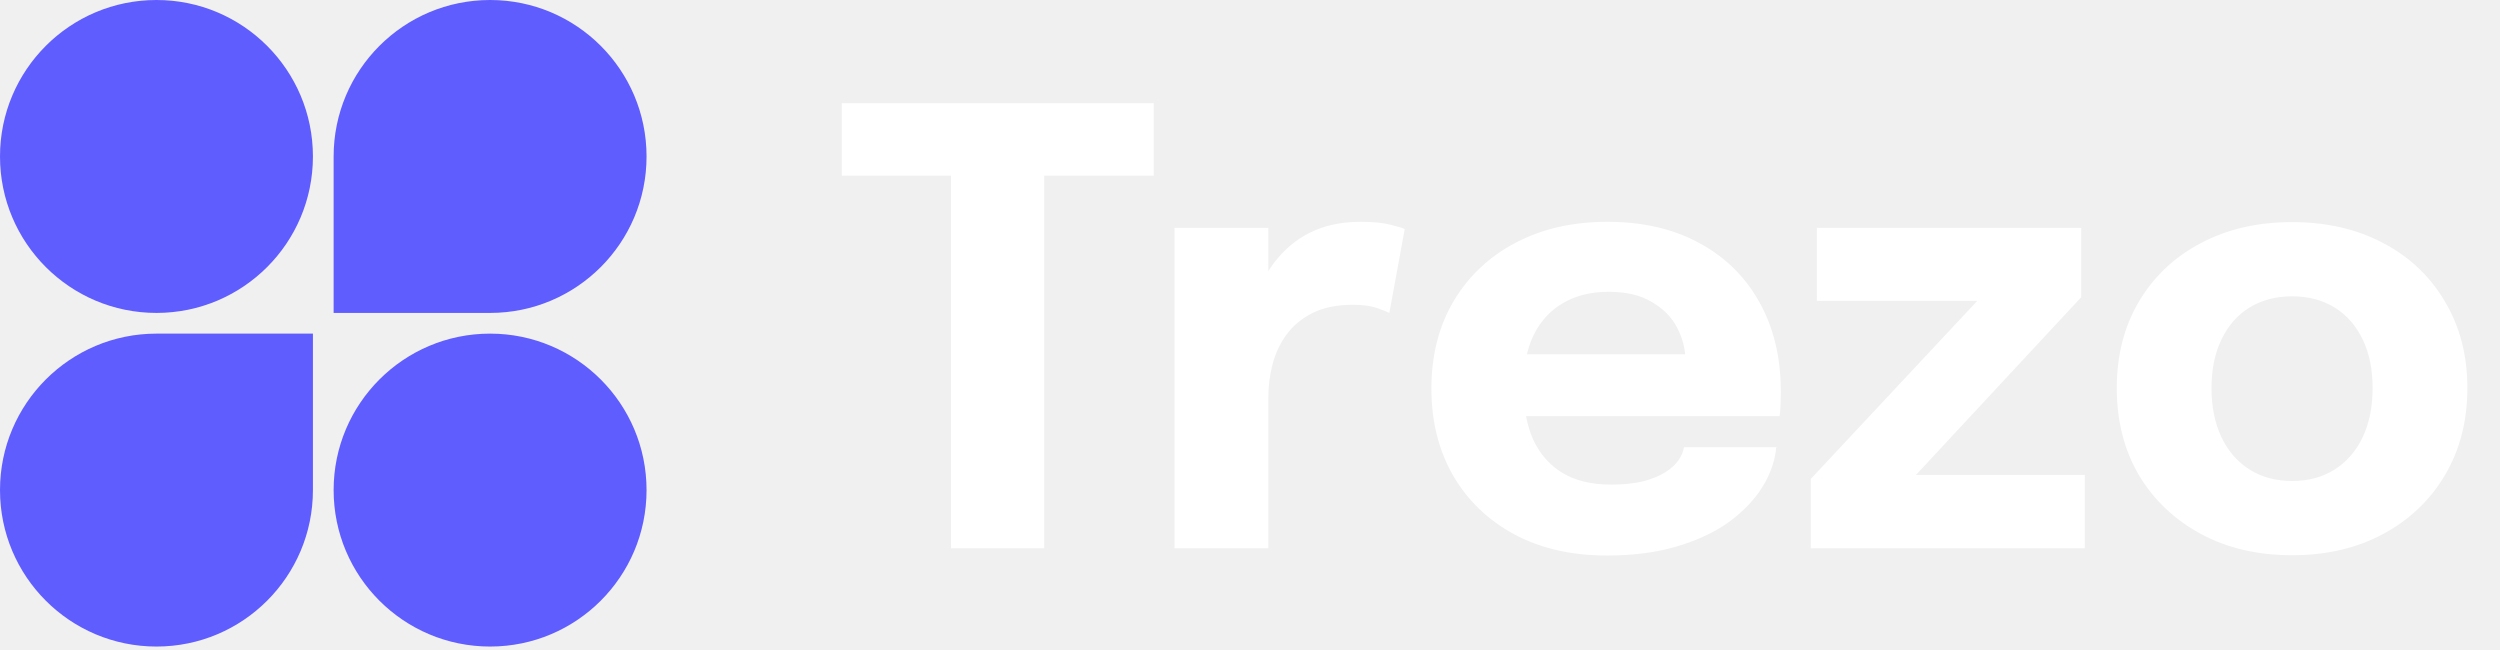
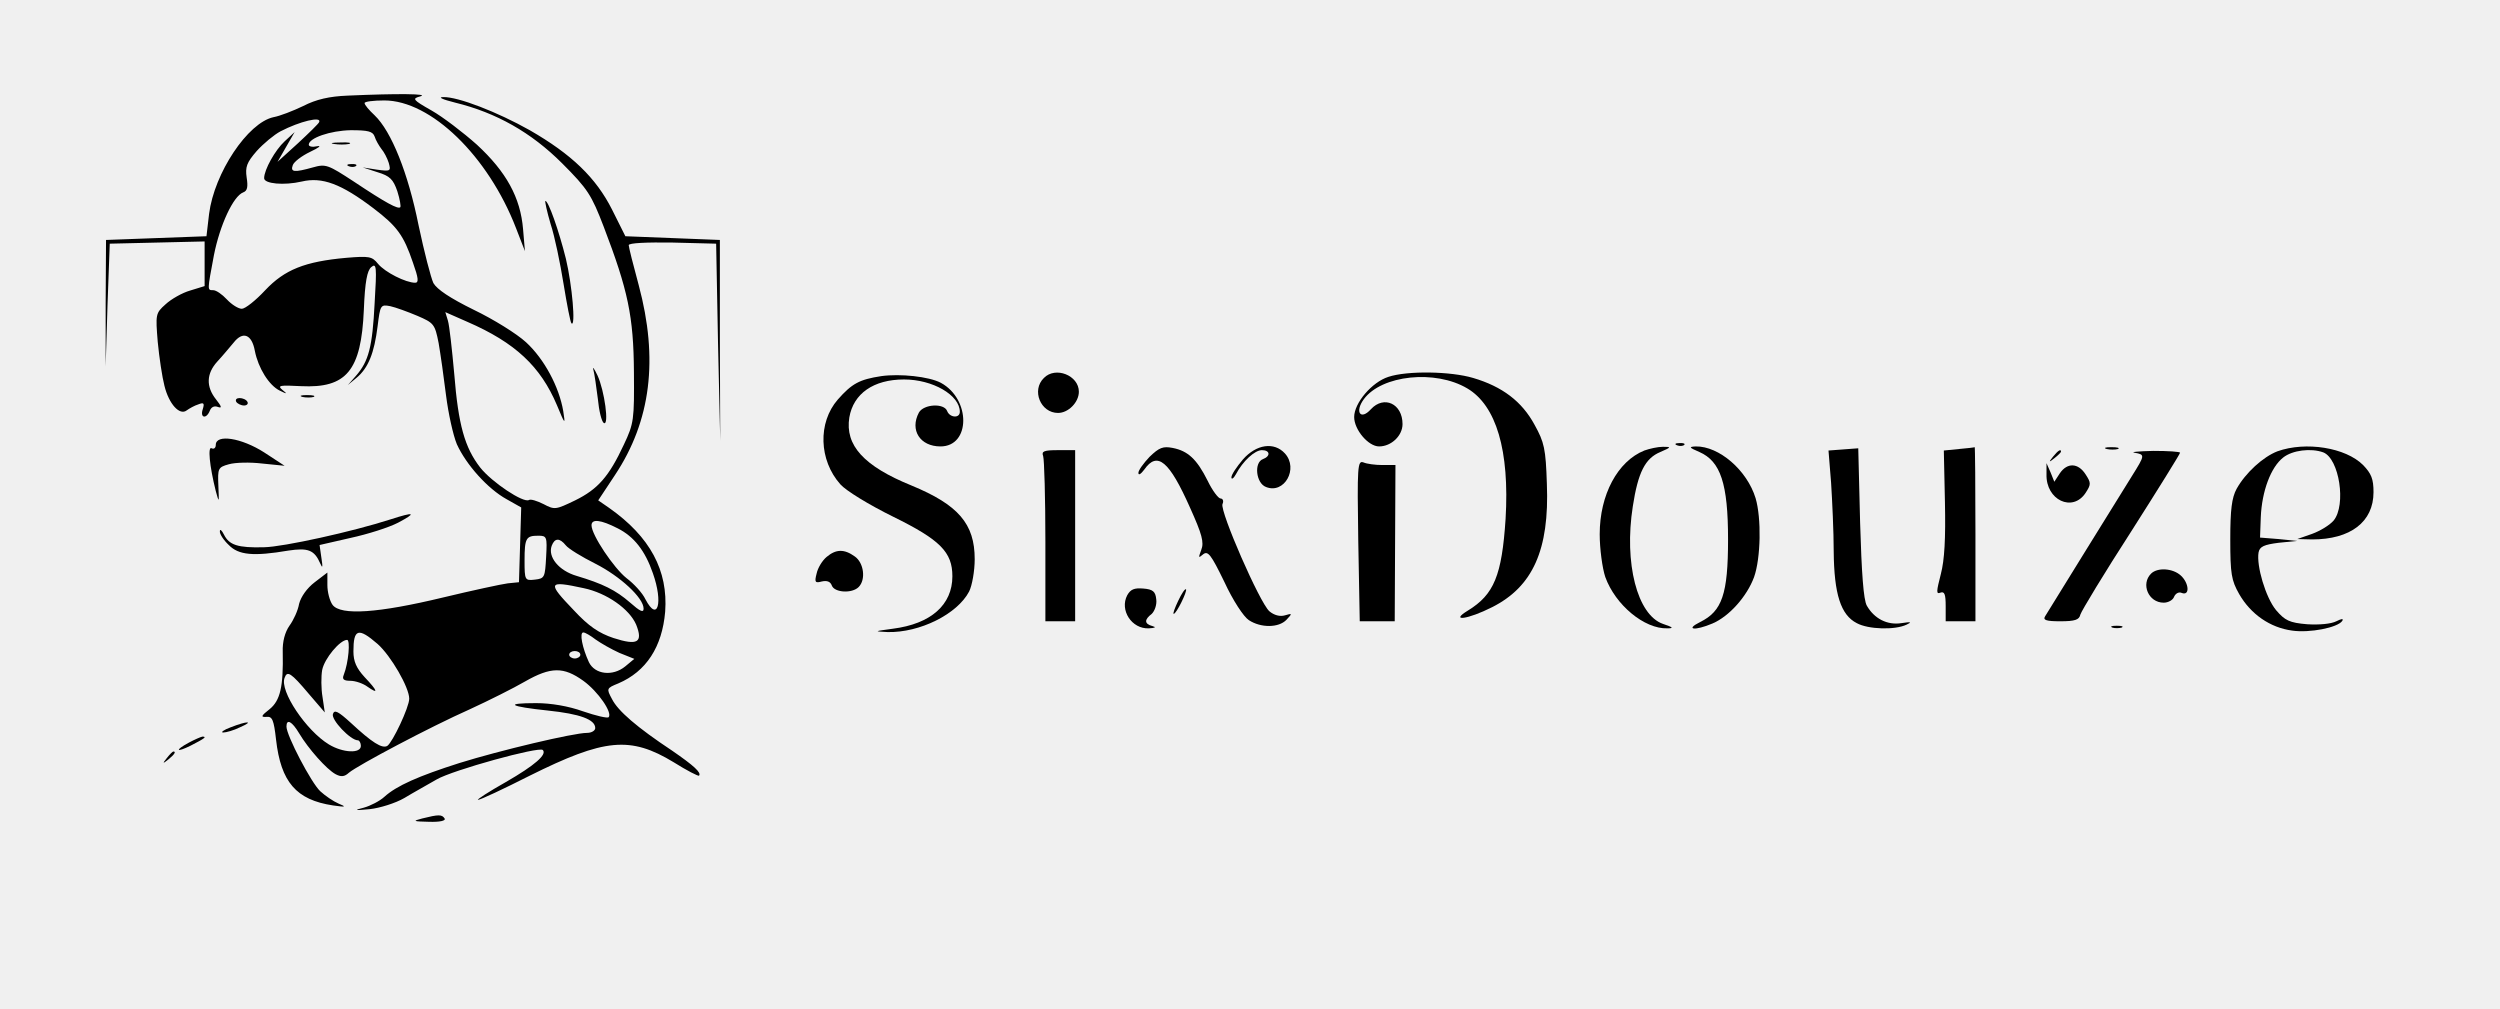
- <svg xmlns="http://www.w3.org/2000/svg" width="100" height="26" viewBox="0 0 100 26" fill="none">
-   <path d="M12.517 6.259C12.517 9.715 9.715 12.517 6.259 12.517C2.802 12.517 0 9.715 0 6.259C0 2.802 2.802 0 6.259 0C9.715 0 12.517 2.802 12.517 6.259Z" fill="#605DFF" />
-   <path d="M13.345 6.259C13.345 2.802 16.147 0 19.604 0C23.06 0 25.862 2.802 25.862 6.259C25.862 9.715 23.06 12.517 19.604 12.517H13.345V6.259Z" fill="#605DFF" />
-   <path d="M0 19.604C0 16.147 2.802 13.345 6.259 13.345H12.517V19.603C12.517 23.06 9.715 25.862 6.259 25.862C2.802 25.862 0 23.06 0 19.604Z" fill="#605DFF" />
-   <path d="M25.862 19.604C25.862 23.06 23.06 25.862 19.604 25.862C16.147 25.862 13.345 23.06 13.345 19.604C13.345 16.147 16.147 13.345 19.604 13.345C23.06 13.345 25.862 16.147 25.862 19.604Z" fill="#605DFF" />
-   <path d="M46.15 7.026H40.272L41.769 5.24V21.931H38.04V5.24L39.584 7.026H33.671V4.129H46.15V7.026ZM46.981 21.931V9.114H50.734V13.531L49.962 13.048C50.05 12.445 50.211 11.89 50.444 11.383C50.678 10.876 50.98 10.437 51.35 10.067C51.72 9.689 52.158 9.395 52.665 9.186C53.18 8.977 53.767 8.872 54.427 8.872C54.942 8.872 55.344 8.913 55.634 8.993C55.932 9.066 56.117 9.122 56.189 9.162L55.574 12.517C55.501 12.477 55.34 12.413 55.091 12.324C54.842 12.236 54.52 12.191 54.126 12.191C53.482 12.191 52.943 12.3 52.508 12.517C52.074 12.735 51.724 13.024 51.458 13.386C51.201 13.74 51.016 14.134 50.903 14.569C50.79 15.003 50.734 15.442 50.734 15.884V21.931H46.981ZM59.284 16.645V14.171H67.78L67.418 14.798C67.418 14.734 67.418 14.674 67.418 14.617C67.418 14.553 67.418 14.492 67.418 14.436C67.418 13.978 67.309 13.539 67.092 13.121C66.875 12.694 66.537 12.348 66.079 12.083C65.628 11.809 65.049 11.672 64.341 11.672C63.633 11.672 63.021 11.825 62.506 12.131C61.999 12.429 61.609 12.859 61.335 13.422C61.07 13.986 60.937 14.665 60.937 15.462C60.937 16.283 61.066 16.987 61.323 17.574C61.589 18.153 61.979 18.6 62.494 18.914C63.017 19.228 63.665 19.384 64.437 19.384C64.936 19.384 65.366 19.34 65.728 19.252C66.091 19.155 66.384 19.035 66.609 18.89C66.843 18.745 67.02 18.584 67.141 18.407C67.261 18.23 67.334 18.057 67.358 17.888H71.051C71.003 18.427 70.818 18.958 70.496 19.481C70.174 19.996 69.727 20.463 69.156 20.881C68.585 21.291 67.889 21.617 67.068 21.859C66.255 22.1 65.326 22.221 64.28 22.221C62.864 22.221 61.629 21.939 60.575 21.376C59.521 20.805 58.704 20.02 58.125 19.022C57.546 18.017 57.256 16.858 57.256 15.546C57.256 14.219 57.55 13.056 58.137 12.059C58.733 11.053 59.557 10.272 60.611 9.717C61.673 9.154 62.9 8.872 64.292 8.872C65.716 8.872 66.948 9.158 67.985 9.729C69.023 10.293 69.824 11.085 70.387 12.107C70.95 13.121 71.232 14.303 71.232 15.655C71.232 15.856 71.228 16.049 71.22 16.235C71.212 16.419 71.2 16.556 71.184 16.645H59.284ZM76.44 18.998H83.392V21.931H72.433V19.155L79.216 11.902L79.3 12.034H72.675V9.114H83.247V11.89L76.525 19.119L76.44 18.998ZM91.683 22.209C90.299 22.209 89.08 21.923 88.026 21.352C86.972 20.78 86.147 19.996 85.552 18.998C84.964 17.992 84.671 16.834 84.671 15.522C84.671 14.219 84.964 13.068 85.552 12.071C86.147 11.065 86.972 10.284 88.026 9.729C89.08 9.166 90.299 8.884 91.683 8.884C93.067 8.884 94.285 9.166 95.34 9.729C96.394 10.284 97.214 11.065 97.802 12.071C98.397 13.068 98.695 14.219 98.695 15.522C98.695 16.834 98.397 17.992 97.802 18.998C97.214 19.996 96.394 20.78 95.34 21.352C94.285 21.923 93.067 22.209 91.683 22.209ZM91.683 19.24C92.334 19.24 92.902 19.087 93.384 18.781C93.867 18.475 94.241 18.045 94.507 17.49C94.772 16.926 94.905 16.271 94.905 15.522C94.905 14.774 94.772 14.126 94.507 13.579C94.241 13.024 93.867 12.598 93.384 12.3C92.902 12.002 92.334 11.853 91.683 11.853C91.039 11.853 90.472 12.002 89.981 12.3C89.498 12.598 89.124 13.024 88.859 13.579C88.593 14.126 88.46 14.774 88.46 15.522C88.46 16.271 88.593 16.926 88.859 17.49C89.124 18.045 89.498 18.475 89.981 18.781C90.472 19.087 91.039 19.24 91.683 19.24Z" fill="white" />
+ <svg xmlns="http://www.w3.org/2000/svg" version="1.0" width="672pt" height="271pt" viewBox="0 0 672 271" preserveAspectRatio="xMidYMid meet">
+   <g transform="translate(0,271) scale(0.1,-0.1)" fill="#000000" stroke="none">
+     <path d="M935 2453 c-50 -2 -85 -10 -120 -28 -27 -13 -63 -27 -80 -30 -69 -15 -159 -150 -173 -260 l-7 -60 -135 -5 -135 -5 -1 -170 0 -170 5 165 6 165 128 3 127 3 0 -60 0 -60 -39 -12 c-21 -6 -51 -23 -66 -37 -27 -24 -27 -27 -21 -101 4 -42 12 -95 18 -118 12 -49 41 -81 60 -66 7 5 21 13 31 16 15 6 17 3 12 -13 -8 -24 10 -27 19 -4 4 10 12 14 22 10 11 -4 10 1 -5 20 -28 35 -26 70 3 102 14 15 33 38 44 51 25 32 49 22 57 -22 9 -46 38 -93 67 -107 20 -10 21 -9 7 2 -14 12 -7 13 50 10 122 -6 162 41 169 205 3 76 9 106 20 115 14 12 15 1 9 -97 -6 -118 -16 -156 -50 -195 l-22 -25 24 20 c31 26 47 66 56 138 7 57 8 59 34 54 14 -3 47 -15 73 -26 44 -19 47 -22 57 -73 5 -29 14 -92 20 -141 6 -48 19 -107 29 -131 25 -55 83 -120 134 -148 l39 -22 -3 -101 -3 -100 -30 -3 c-16 -2 -95 -19 -174 -38 -174 -42 -275 -49 -297 -20 -8 11 -14 35 -14 53 l0 34 -34 -26 c-21 -16 -37 -39 -42 -58 -3 -18 -15 -44 -26 -59 -12 -17 -19 -43 -18 -70 2 -95 -7 -131 -35 -154 -23 -18 -25 -22 -9 -21 16 2 20 -8 26 -61 13 -114 54 -162 153 -177 35 -5 37 -4 15 5 -14 6 -36 21 -49 33 -24 22 -91 150 -91 174 0 22 15 14 34 -18 25 -42 74 -97 98 -110 15 -8 24 -7 36 4 24 20 216 122 326 171 50 23 116 56 147 74 70 40 104 40 157 2 40 -29 79 -86 68 -98 -4 -3 -34 4 -69 16 -39 14 -86 22 -126 22 -87 0 -72 -9 32 -20 86 -9 127 -24 127 -47 0 -7 -10 -13 -22 -13 -36 0 -234 -47 -343 -81 -110 -35 -169 -61 -202 -91 -12 -11 -37 -24 -55 -29 -28 -7 -25 -8 16 -4 27 3 69 16 93 30 23 14 63 36 87 50 43 25 275 89 285 79 12 -12 -21 -41 -99 -86 -46 -26 -80 -48 -75 -48 6 0 68 29 139 65 201 100 270 107 387 36 35 -22 66 -38 68 -36 7 8 -14 27 -72 67 -95 63 -146 107 -162 139 -15 28 -15 29 17 42 75 32 118 98 126 193 8 110 -40 201 -151 279 l-29 20 45 68 c97 146 117 312 64 510 -15 55 -27 103 -27 108 0 6 49 8 118 7 l117 -3 5 -265 6 -265 -1 270 0 270 -127 5 -127 5 -36 72 c-43 85 -108 148 -221 213 -87 49 -193 90 -232 89 -16 0 -4 -6 32 -15 110 -27 204 -80 287 -163 69 -69 79 -85 112 -171 65 -170 80 -240 81 -390 1 -128 0 -138 -27 -195 -40 -86 -70 -120 -131 -150 -52 -25 -55 -26 -85 -10 -18 9 -35 14 -39 11 -15 -9 -100 48 -131 87 -42 54 -59 115 -70 252 -6 66 -13 130 -17 143 l-7 23 59 -26 c129 -56 197 -120 241 -224 22 -53 23 -54 17 -16 -11 65 -51 140 -100 185 -25 23 -88 62 -140 87 -65 32 -99 55 -109 72 -7 15 -25 85 -40 156 -28 140 -73 252 -118 295 -15 14 -27 28 -27 33 0 4 24 7 53 7 125 0 279 -149 354 -343 l24 -62 -5 59 c-7 85 -45 154 -124 227 -37 33 -92 75 -122 92 -51 29 -53 32 -30 38 25 7 -60 8 -195 2z m-77 -71 c-1 -4 -28 -30 -57 -57 l-55 -50 23 40 23 40 -27 -25 c-25 -23 -55 -76 -55 -99 0 -15 53 -20 101 -9 55 13 106 -6 193 -72 63 -48 81 -72 106 -146 15 -42 16 -54 6 -54 -25 0 -81 28 -100 51 -16 20 -24 21 -85 16 -112 -10 -166 -32 -218 -87 -26 -28 -54 -50 -63 -50 -9 0 -27 11 -40 25 -13 14 -29 25 -37 25 -16 0 -16 -2 2 94 16 81 52 159 79 169 11 4 13 15 9 40 -4 28 0 40 27 71 18 20 47 44 64 53 52 27 111 41 104 25z m149 -39 c3 -10 12 -25 18 -33 7 -8 16 -25 20 -38 6 -22 5 -23 -32 -18 l-38 6 40 -13 c33 -10 42 -19 53 -51 7 -22 10 -41 8 -43 -6 -6 -38 11 -125 69 -69 45 -75 48 -110 38 -50 -14 -61 -13 -54 6 3 9 24 25 47 36 23 11 31 17 19 15 -13 -3 -23 -1 -23 4 0 18 58 38 113 39 46 0 59 -3 64 -17z m653 -1053 c44 -22 74 -60 95 -121 28 -79 13 -133 -20 -70 -8 17 -31 42 -51 57 -34 27 -94 116 -94 142 0 18 25 15 70 -8z m-192 -77 c-3 -55 -4 -58 -30 -61 -27 -3 -28 -2 -28 51 0 61 4 67 37 67 23 0 24 -3 21 -57z m53 31 c7 -9 43 -31 79 -49 67 -34 130 -92 130 -121 0 -12 -10 -7 -36 16 -39 34 -74 51 -144 72 -48 14 -78 51 -67 81 8 21 21 22 38 1z m48 -115 c62 -13 123 -56 141 -98 19 -48 4 -57 -61 -36 -39 13 -67 32 -106 74 -73 76 -71 81 26 60z m-554 -150 c36 -32 85 -117 85 -147 0 -23 -45 -118 -59 -127 -14 -8 -41 9 -98 62 -34 31 -44 36 -48 24 -6 -15 47 -71 67 -71 4 0 8 -7 8 -15 0 -21 -48 -19 -86 4 -61 37 -133 144 -119 179 7 20 17 14 65 -43 l43 -50 -6 41 c-4 23 -4 56 -1 73 6 31 48 81 67 81 9 0 4 -61 -9 -94 -5 -12 0 -16 18 -16 13 0 34 -7 46 -16 30 -21 28 -12 -8 26 -22 24 -30 42 -30 69 0 61 13 65 65 20z m586 12 c14 -10 42 -26 64 -36 l40 -16 -24 -20 c-34 -28 -82 -22 -98 11 -18 39 -26 80 -15 80 5 0 20 -9 33 -19z m-41 -41 c0 -5 -7 -10 -15 -10 -8 0 -15 5 -15 10 0 6 7 10 15 10 8 0 15 -4 15 -10z" />
+     <path d="M898 2323 c12 -2 30 -2 40 0 9 3 -1 5 -23 4 -22 0 -30 -2 -17 -4z" />
+     <path d="M938 2263 c7 -3 16 -2 19 1 4 3 -2 6 -13 5 -11 0 -14 -3 -6 -6z" />
+     <path d="M1480 2108 c11 -33 26 -106 35 -162 9 -55 18 -102 21 -105 12 -12 2 103 -15 174 -19 76 -47 155 -55 155 -2 0 4 -28 14 -62z" />
+     <path d="M1595 1716 c3 -11 8 -46 12 -78 3 -32 10 -61 16 -65 15 -9 2 87 -17 128 -9 19 -14 25 -11 15z" />
+     <path d="M2369 1699 c-59 -9 -79 -20 -117 -63 -54 -62 -51 -163 7 -228 15 -17 77 -55 142 -87 126 -62 159 -95 159 -160 0 -77 -58 -128 -160 -141 -51 -7 -52 -7 -14 -9 86 -2 187 48 219 109 8 16 15 55 15 87 0 95 -44 146 -170 198 -128 52 -179 108 -167 183 11 64 65 102 147 102 77 0 150 -42 150 -87 0 -18 -27 -16 -34 2 -8 22 -63 19 -76 -4 -25 -47 3 -91 58 -91 81 0 82 127 1 171 -32 17 -110 25 -160 18z" />
+     <path d="M2806 1694 c-34 -33 -9 -94 38 -94 28 0 56 29 56 57 0 44 -63 69 -94 37z" />
+     <path d="M3732 1697 c-44 -14 -92 -70 -92 -108 0 -34 38 -79 67 -79 33 0 63 29 63 60 0 55 -50 78 -85 40 -28 -31 -44 -7 -19 27 48 65 192 80 278 29 78 -46 114 -167 103 -351 -10 -152 -31 -203 -101 -246 -51 -31 0 -24 65 9 109 55 154 154 147 331 -3 95 -7 112 -33 159 -34 63 -87 103 -165 126 -60 18 -177 20 -228 3z" />
+     <path d="M813 1643 c9 -2 23 -2 30 0 6 3 -1 5 -18 5 -16 0 -22 -2 -12 -5z" />
+     <path d="M635 1630 c3 -5 13 -10 21 -10 8 0 12 5 9 10 -3 6 -13 10 -21 10 -8 0 -12 -4 -9 -10z" />
+     <path d="M580 1514 c0 -8 -5 -12 -11 -9 -11 7 -6 -47 11 -115 9 -33 9 -32 7 14 -2 47 -1 50 28 58 17 5 57 6 90 2 l60 -6 -55 36 c-61 39 -130 50 -130 20z" />
+     <path d="M4508 1513 c7 -3 16 -2 19 1 4 3 -2 6 -13 5 -11 0 -14 -3 -6 -6z" />
+     <path d="M3090 1482 c-16 -17 -30 -36 -30 -43 0 -8 7 -3 16 9 35 50 67 23 123 -103 32 -71 38 -93 30 -113 -8 -22 -8 -23 5 -12 13 10 21 0 57 -74 23 -50 52 -94 66 -103 32 -21 80 -21 101 1 16 17 16 18 -4 12 -13 -4 -29 0 -42 11 -26 23 -133 268 -126 288 4 8 1 15 -5 15 -6 0 -22 21 -35 48 -29 58 -53 80 -94 88 -26 5 -36 1 -62 -24z" />
+     <path d="M3341 1475 c-17 -20 -31 -41 -31 -48 0 -7 6 -3 12 8 19 36 51 65 70 65 22 0 24 -16 3 -24 -25 -9 -19 -65 8 -75 49 -20 88 49 51 90 -29 32 -77 25 -113 -16z" />
+     <path d="M4420 1499 c-72 -29 -120 -119 -120 -225 0 -39 7 -91 15 -115 27 -75 105 -140 167 -138 18 0 15 3 -12 12 -69 24 -105 163 -81 316 14 91 33 129 74 146 30 13 30 14 7 14 -14 0 -36 -5 -50 -10z" />
+     <path d="M4568 1495 c57 -25 77 -85 77 -235 0 -147 -16 -193 -75 -222 -42 -21 -14 -24 33 -4 45 19 93 73 112 125 18 51 20 158 4 212 -23 75 -98 140 -161 139 -19 -1 -18 -3 10 -15z" />
+     <path d="M4955 1502 l-40 -3 7 -87 c3 -48 7 -131 7 -184 1 -115 19 -171 62 -193 31 -17 103 -19 134 -4 15 7 12 8 -14 4 -38 -6 -73 12 -93 47 -9 16 -14 88 -18 223 l-5 200 -40 -3z" />
+     <path d="M5265 1503 l-40 -4 3 -139 c2 -97 -1 -155 -11 -193 -12 -47 -13 -55 -1 -50 11 4 14 -5 14 -36 l0 -41 40 0 40 0 0 235 c0 129 -1 234 -2 233 -2 -1 -21 -3 -43 -5z" />
+     <path d="M5663 1503 c9 -2 23 -2 30 0 6 3 -1 5 -18 5 -16 0 -22 -2 -12 -5z" />
+     <path d="M6122 1497 c-39 -15 -86 -58 -110 -101 -13 -24 -17 -56 -17 -136 0 -93 3 -110 24 -147 31 -54 83 -90 142 -98 47 -7 123 8 135 26 4 7 -2 6 -16 -1 -14 -7 -45 -10 -78 -8 -48 4 -60 10 -84 38 -28 34 -53 119 -47 155 3 16 15 21 54 26 l50 5 -50 5 -50 4 2 55 c3 70 27 134 60 160 25 20 75 26 108 14 43 -17 62 -141 28 -183 -10 -12 -36 -28 -58 -36 l-40 -14 40 -1 c103 0 165 47 165 127 0 36 -6 50 -28 73 -47 47 -154 64 -230 37z" />
+     <path d="M2804 1484 c3 -9 6 -112 6 -230 l0 -214 40 0 40 0 0 230 0 230 -46 0 c-38 0 -45 -3 -40 -16z" />
+     <path d="M5519 1483 c-13 -16 -12 -17 4 -4 9 7 17 15 17 17 0 8 -8 3 -21 -13z" />
+     <path d="M5738 1493 c28 -5 28 -6 -7 -62 -29 -47 -221 -356 -234 -378 -6 -10 4 -13 41 -13 40 0 51 4 54 18 3 10 64 111 137 224 72 113 131 208 131 211 0 3 -33 5 -72 5 -40 -1 -63 -3 -50 -5z" />
+     <path d="M3651 1257 l4 -217 47 0 47 0 1 210 1 210 -35 0 c-19 0 -42 3 -51 7 -16 6 -17 -10 -14 -210z" />
+     <path d="M5501 1435 c-2 -69 70 -103 105 -50 15 23 15 27 0 50 -20 31 -49 32 -69 3 l-15 -23 -10 25 -11 25 0 -30z" />
+     <path d="M1050 1314 c-102 -33 -288 -74 -340 -75 -71 -2 -94 6 -108 34 -6 12 -11 16 -11 9 -1 -7 10 -24 24 -37 26 -27 66 -31 160 -15 53 8 70 2 86 -35 6 -14 7 -10 3 15 l-5 35 83 19 c46 10 103 28 128 41 51 27 45 30 -20 9z" />
+     <path d="M2222 1213 c-12 -10 -24 -30 -27 -45 -6 -23 -4 -26 14 -21 14 3 23 0 27 -11 7 -19 54 -22 72 -4 20 20 14 65 -10 82 -29 21 -51 20 -76 -1z" />
+     <path d="M5782 1168 c-28 -28 -7 -78 34 -78 12 0 25 7 28 16 4 9 13 14 21 10 22 -8 19 27 -3 47 -22 20 -63 22 -80 5z" />
+     <path d="M3030 1110 c-21 -40 12 -91 58 -89 17 1 21 3 10 6 -22 6 -23 17 -2 33 8 8 14 25 12 39 -2 21 -9 27 -35 29 -24 2 -34 -2 -43 -18z" />
+     <path d="M3167 1095 c-9 -19 -15 -35 -12 -35 7 0 37 61 33 66 -3 2 -12 -12 -21 -31z" />
+     <path d="M5678 1023 c6 -2 18 -2 25 0 6 3 1 5 -13 5 -14 0 -19 -2 -12 -5z" />
+     <path d="M620 755 c-19 -7 -28 -14 -20 -14 8 0 29 6 45 14 39 17 21 18 -25 0z" />
+     <path d="M508 714 c-39 -21 -35 -28 5 -8 37 19 44 24 31 24 -5 -1 -21 -8 -36 -16z" />
+     <path d="M449 673 c-13 -16 -12 -17 4 -4 16 13 21 21 13 21 -2 0 -10 -8 -17 -17z" />
+     <path d="M1135 510 c-27 -7 -25 -8 18 -9 30 -1 46 3 42 9 -7 11 -16 11 -60 0z" />
+   </g>
</svg>
